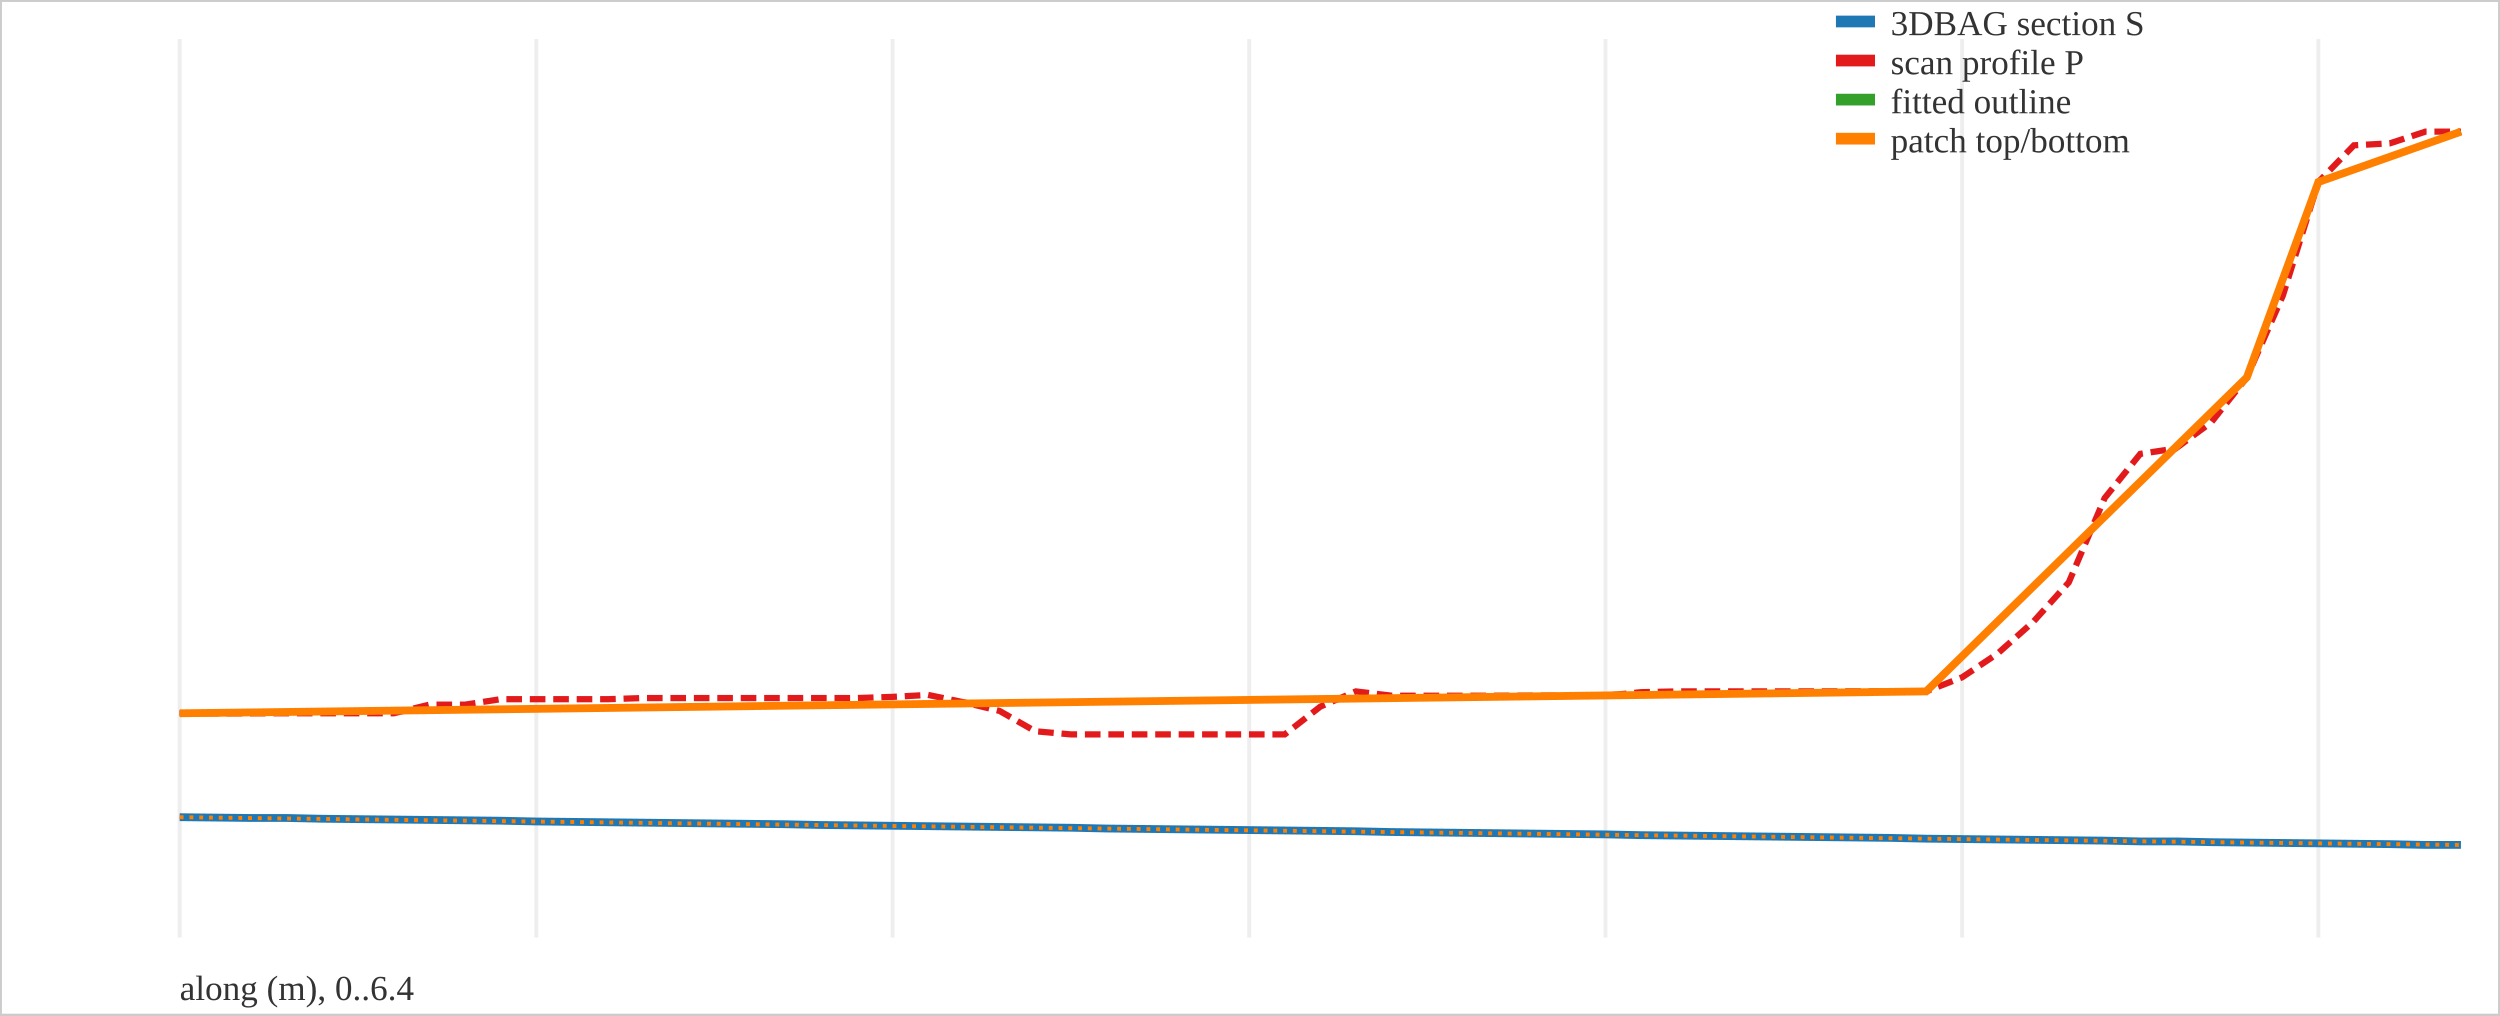
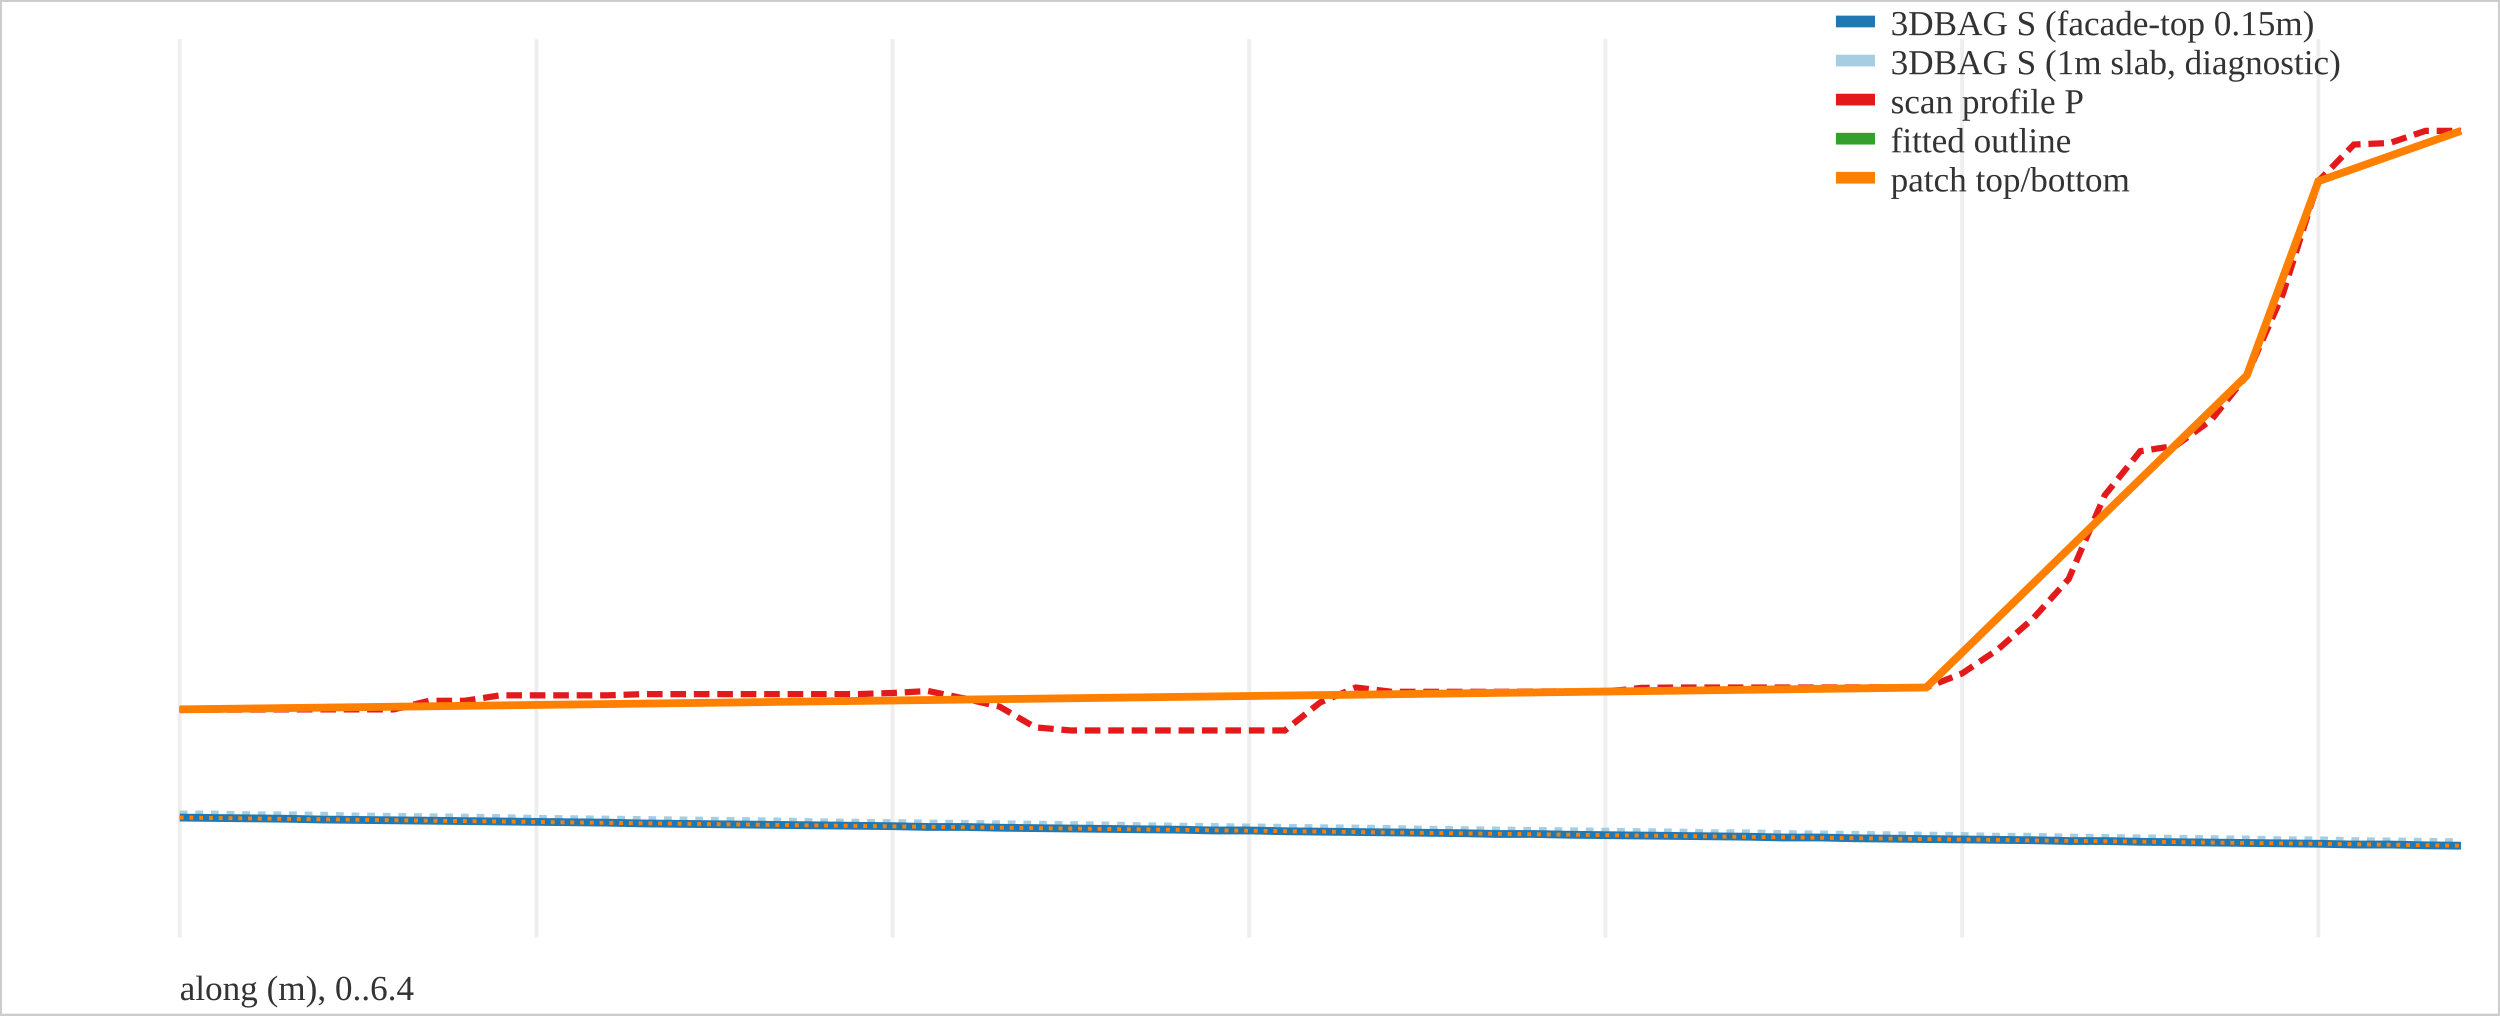
<svg xmlns="http://www.w3.org/2000/svg" width="640" height="260" viewBox="0 0 640 260">
  <rect x="0" y="0" width="640" height="260" fill="#ffffff" stroke="#ccc" />
  <line x1="46.0" y1="10" x2="46.0" y2="240" stroke="#eee" stroke-width="1" />
  <line x1="137.3" y1="10" x2="137.3" y2="240" stroke="#eee" stroke-width="1" />
  <line x1="228.5" y1="10" x2="228.5" y2="240" stroke="#eee" stroke-width="1" />
  <line x1="319.8" y1="10" x2="319.8" y2="240" stroke="#eee" stroke-width="1" />
  <line x1="411.0" y1="10" x2="411.0" y2="240" stroke="#eee" stroke-width="1" />
  <line x1="502.3" y1="10" x2="502.3" y2="240" stroke="#eee" stroke-width="1" />
  <line x1="593.5" y1="10" x2="593.5" y2="240" stroke="#eee" stroke-width="1" />
-   <polyline points="46.0,182.6 493.1,177.0 575.2,96.6 593.5,46.6 630.0,33.7" fill="none" stroke="#33a02c" stroke-width="1.4" />
-   <polyline points="46.0,209.2 55.1,209.3 64.3,209.4 73.4,209.4 82.5,209.6 91.6,209.7 100.8,209.8 109.9,209.9 119.0,210.0 128.1,210.1 137.3,210.3 146.4,210.4 155.5,210.5 164.6,210.6 173.8,210.7 182.9,210.8 192.0,210.9 201.1,211.0 210.3,211.2 219.4,211.3 228.5,211.4 237.6,211.5 246.8,211.6 255.9,211.7 265.0,211.8 274.1,211.9 283.3,212.1 292.4,212.2 301.5,212.3 310.6,212.4 319.8,212.5 328.9,212.6 338.0,212.7 347.1,212.8 356.3,213.0 365.4,213.1 374.5,213.2 383.6,213.3 392.7,213.4 401.9,213.5 411.0,213.6 420.1,213.8 429.3,213.9 438.4,214.0 447.5,214.1 456.6,214.2 465.7,214.3 474.9,214.4 484.0,214.5 493.1,214.7 502.3,214.8 511.4,214.9 520.5,215.0 529.6,215.1 538.8,215.2 547.9,215.4 557.0,215.4 566.1,215.6 575.2,215.7 584.4,215.8 593.5,215.9 602.6,216.0 611.8,216.1 620.9,216.3 630.0,216.3" fill="none" stroke="#1f78b4" stroke-width="2" />
-   <polyline points="46.0,182.6 55.1,182.6 64.3,182.6 73.4,182.6 82.5,182.6 91.6,182.6 100.8,182.6 109.9,180.4 119.0,180.4 128.1,179.0 137.3,179.0 146.4,179.0 155.5,179.0 164.6,178.7 173.8,178.7 182.9,178.7 192.0,178.7 201.1,178.7 210.3,178.7 219.4,178.7 228.5,178.4 237.6,177.9 246.8,179.8 255.9,182.0 265.0,187.2 274.1,188.0 283.3,188.0 292.4,188.0 301.5,188.0 310.6,188.0 319.8,188.0 328.9,188.0 338.0,180.9 347.1,177.0 356.3,178.1 365.4,178.1 374.5,178.1 383.6,178.1 392.7,178.1 401.9,178.1 411.0,178.1 420.1,177.2 429.3,177.0 438.4,177.0 447.5,177.0 456.6,177.0 465.7,177.0 474.9,177.0 484.0,177.0 493.1,177.0 502.3,173.4 511.4,167.3 520.5,159.2 529.6,149.1 538.8,127.5 547.9,116.2 557.0,114.8 566.1,108.1 575.2,96.6 584.4,75.7 593.5,46.6 602.6,37.2 611.8,36.7 620.9,33.7 630.0,33.7" fill="none" stroke="#e31a1c" stroke-width="1.6" stroke-dasharray="4,2" />
-   <polyline points="46.0,182.6 493.1,177.0 575.2,96.6 593.5,46.6 630.0,33.7" fill="none" stroke="#ff7f00" stroke-width="2" />
-   <polyline points="46.0,209.2 493.1,214.7 575.2,215.7 593.5,215.9 630.0,216.3" fill="none" stroke="#ff7f00" stroke-width="1" stroke-dasharray="1,1.5" />
+   <polyline points="46.0,181.6 493.1,176.0 575.2,96.1 593.5,46.4 630.0,33.5" fill="none" stroke="#33a02c" stroke-width="1.4" />
+   <polyline points="46.0,208.0 55.1,208.0 64.3,208.2 73.4,208.2 82.5,208.3 91.6,208.5 100.8,208.6 109.9,208.7 119.0,208.8 128.1,208.9 137.3,209.1 146.4,209.2 155.5,209.3 164.6,209.4 173.8,209.5 182.9,209.6 192.0,209.7 201.1,209.8 210.3,210.0 219.4,210.1 228.5,210.2 237.6,210.3 246.8,210.4 255.9,210.5 265.0,210.6 274.1,210.7 283.3,210.8 292.4,211.0 301.5,211.1 310.6,211.2 319.8,211.3 328.9,211.4 338.0,211.5 347.1,211.6 356.3,211.7 365.4,211.9 374.5,212.0 383.6,212.1 392.7,212.2 401.9,212.3 411.0,212.4 420.1,212.5 429.3,212.6 438.4,212.8 447.5,212.8 456.6,213.0 465.7,213.1 474.9,213.2 484.0,213.3 493.1,213.4 502.3,213.5 511.4,213.7 520.5,213.7 529.6,213.9 538.8,214.0 547.9,214.1 557.0,214.2 566.1,214.3 575.2,214.4 584.4,214.6 593.5,214.6 602.6,214.8 611.8,214.9 620.9,215.0 630.0,215.1" fill="none" stroke="#a6cee3" stroke-width="1" stroke-dasharray="2,2" />
+   <polyline points="46.0,209.3 55.1,209.4 64.3,209.5 73.4,209.6 82.5,209.8 91.6,209.9 100.8,210.0 109.9,210.1 119.0,210.2 128.1,210.3 137.3,210.4 146.4,210.5 155.5,210.6 164.6,210.8 173.8,210.9 182.9,211.0 192.0,211.1 201.1,211.2 210.3,211.3 219.4,211.4 228.5,211.5 237.6,211.7 246.8,211.7 255.9,211.9 265.0,212.0 274.1,212.1 283.3,212.2 292.4,212.3 301.5,212.4 310.6,212.6 319.8,212.6 328.9,212.8 338.0,212.9 347.1,213.0 356.3,213.1 365.4,213.2 374.5,213.3 383.6,213.5 392.7,213.5 401.9,213.7 411.0,213.8 420.1,213.9 429.3,214.0 438.4,214.1 447.5,214.2 456.6,214.4 465.7,214.4 474.9,214.6 484.0,214.7 493.1,214.8 502.3,214.9 511.4,215.0 520.5,215.1 529.6,215.3 538.8,215.3 547.9,215.5 557.0,215.6 566.1,215.7 575.2,215.8 584.4,215.9 593.5,216.0 602.6,216.2 611.8,216.2 620.9,216.4 630.0,216.5" fill="none" stroke="#1f78b4" stroke-width="2" />
+   <polyline points="46.0,181.6 55.1,181.6 64.3,181.6 73.4,181.6 82.5,181.6 91.6,181.6 100.8,181.6 109.9,179.4 119.0,179.4 128.1,178.0 137.3,178.0 146.4,178.0 155.5,178.0 164.6,177.7 173.8,177.7 182.9,177.7 192.0,177.7 201.1,177.7 210.3,177.7 219.4,177.7 228.5,177.4 237.6,176.9 246.8,178.8 255.9,180.9 265.0,186.2 274.1,187.0 283.3,187.0 292.4,187.0 301.5,187.0 310.6,187.0 319.8,187.0 328.9,187.0 338.0,179.8 347.1,176.0 356.3,177.1 365.4,177.1 374.5,177.1 383.6,177.1 392.7,177.1 401.9,177.1 411.0,177.1 420.1,176.1 429.3,176.0 438.4,176.0 447.5,176.0 456.6,176.0 465.7,176.0 474.9,176.0 484.0,176.0 493.1,176.0 502.3,172.4 511.4,166.3 520.5,158.3 529.6,148.2 538.8,126.8 547.9,115.5 557.0,114.1 566.1,107.5 575.2,96.1 584.4,75.3 593.5,46.4 602.6,37.0 611.8,36.6 620.9,33.5 630.0,33.5" fill="none" stroke="#e31a1c" stroke-width="1.6" stroke-dasharray="4,2" />
+   <polyline points="46.0,181.6 493.1,176.0 575.2,96.1 593.5,46.4 630.0,33.5" fill="none" stroke="#ff7f00" stroke-width="2" />
+   <polyline points="46.0,209.3 493.1,214.8 575.2,215.8 593.5,216.0 630.0,216.5" fill="none" stroke="#ff7f00" stroke-width="1" stroke-dasharray="1,1.5" />
  <rect x="470" y="4" width="10" height="3" fill="#1f78b4" />
-   <text x="484" y="9" font-size="9" fill="#333">3DBAG section S</text>
-   <rect x="470" y="14" width="10" height="3" fill="#e31a1c" />
-   <text x="484" y="19" font-size="9" fill="#333">scan profile P</text>
-   <rect x="470" y="24" width="10" height="3" fill="#33a02c" />
-   <text x="484" y="29" font-size="9" fill="#333">fitted outline</text>
-   <rect x="470" y="34" width="10" height="3" fill="#ff7f00" />
-   <text x="484" y="39" font-size="9" fill="#333">patch top/bottom</text>
+   <text x="484" y="9" font-size="9" fill="#333">3DBAG S (facade-top 0.15m)</text>
+   <rect x="470" y="14" width="10" height="3" fill="#a6cee3" />
+   <text x="484" y="19" font-size="9" fill="#333">3DBAG S (1m slab, diagnostic)</text>
+   <rect x="470" y="24" width="10" height="3" fill="#e31a1c" />
+   <text x="484" y="29" font-size="9" fill="#333">scan profile P</text>
+   <rect x="470" y="34" width="10" height="3" fill="#33a02c" />
+   <text x="484" y="39" font-size="9" fill="#333">fitted outline</text>
+   <rect x="470" y="44" width="10" height="3" fill="#ff7f00" />
+   <text x="484" y="49" font-size="9" fill="#333">patch top/bottom</text>
  <text x="46" y="256" font-size="9" fill="#333">along (m), 0..6.4</text>
</svg>
